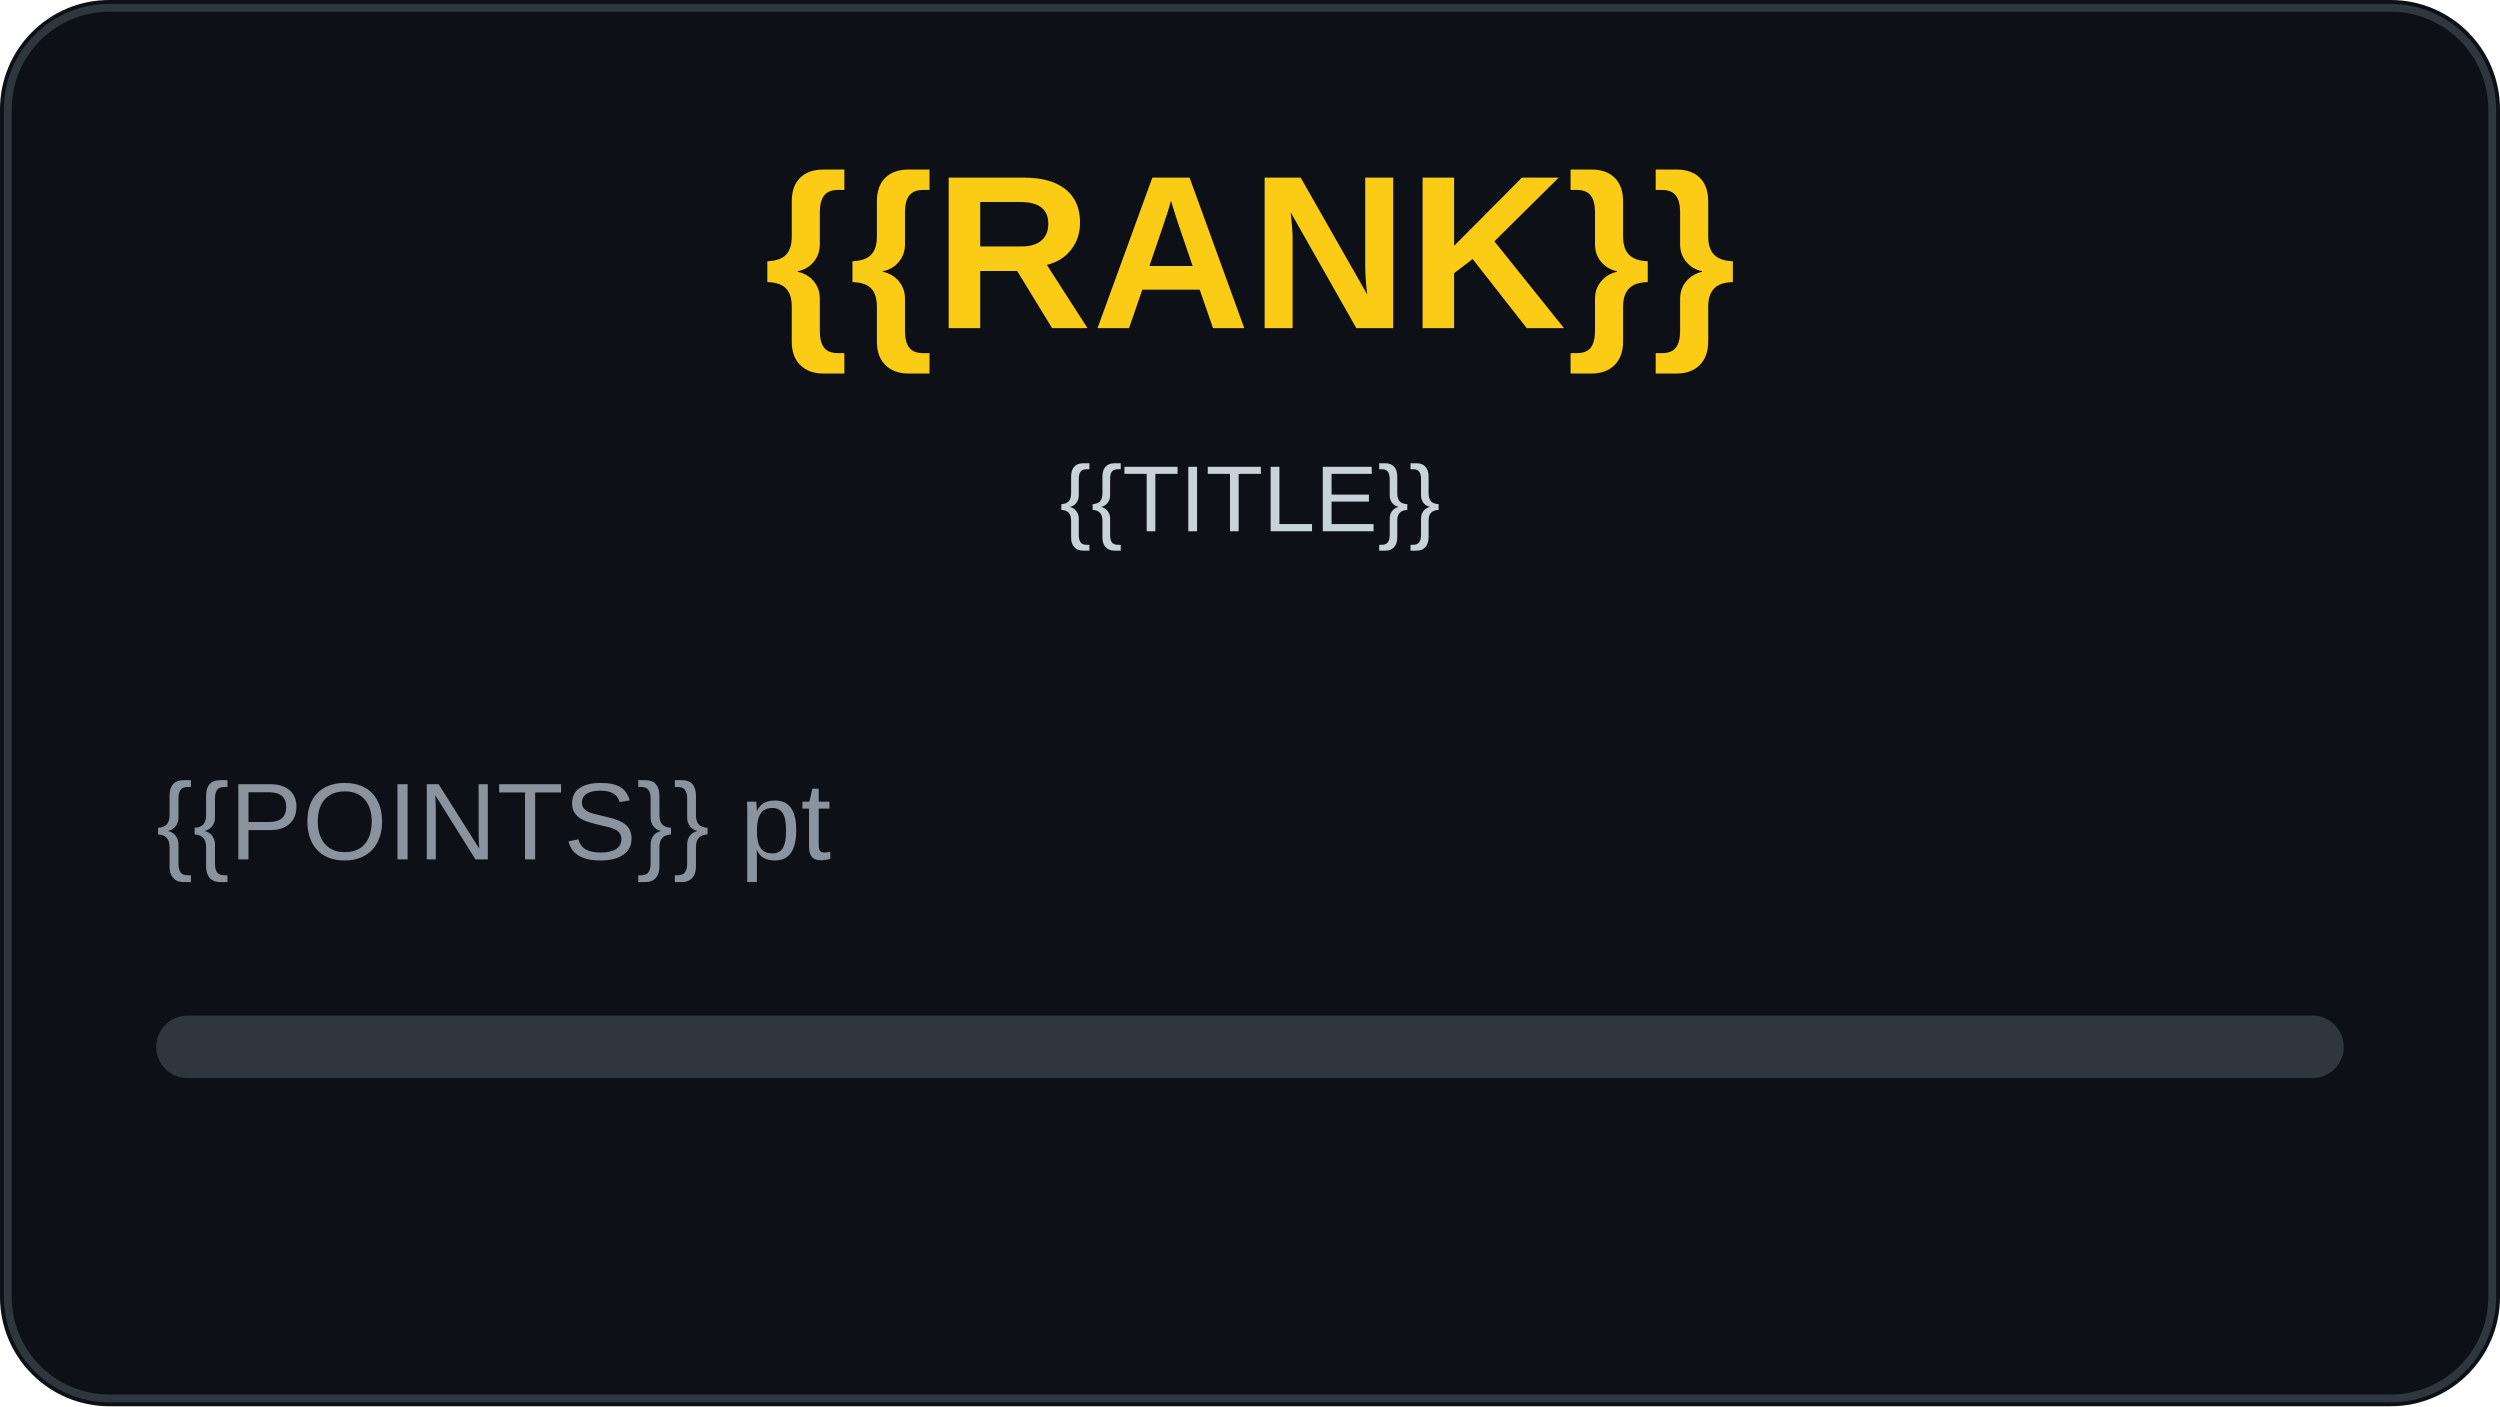
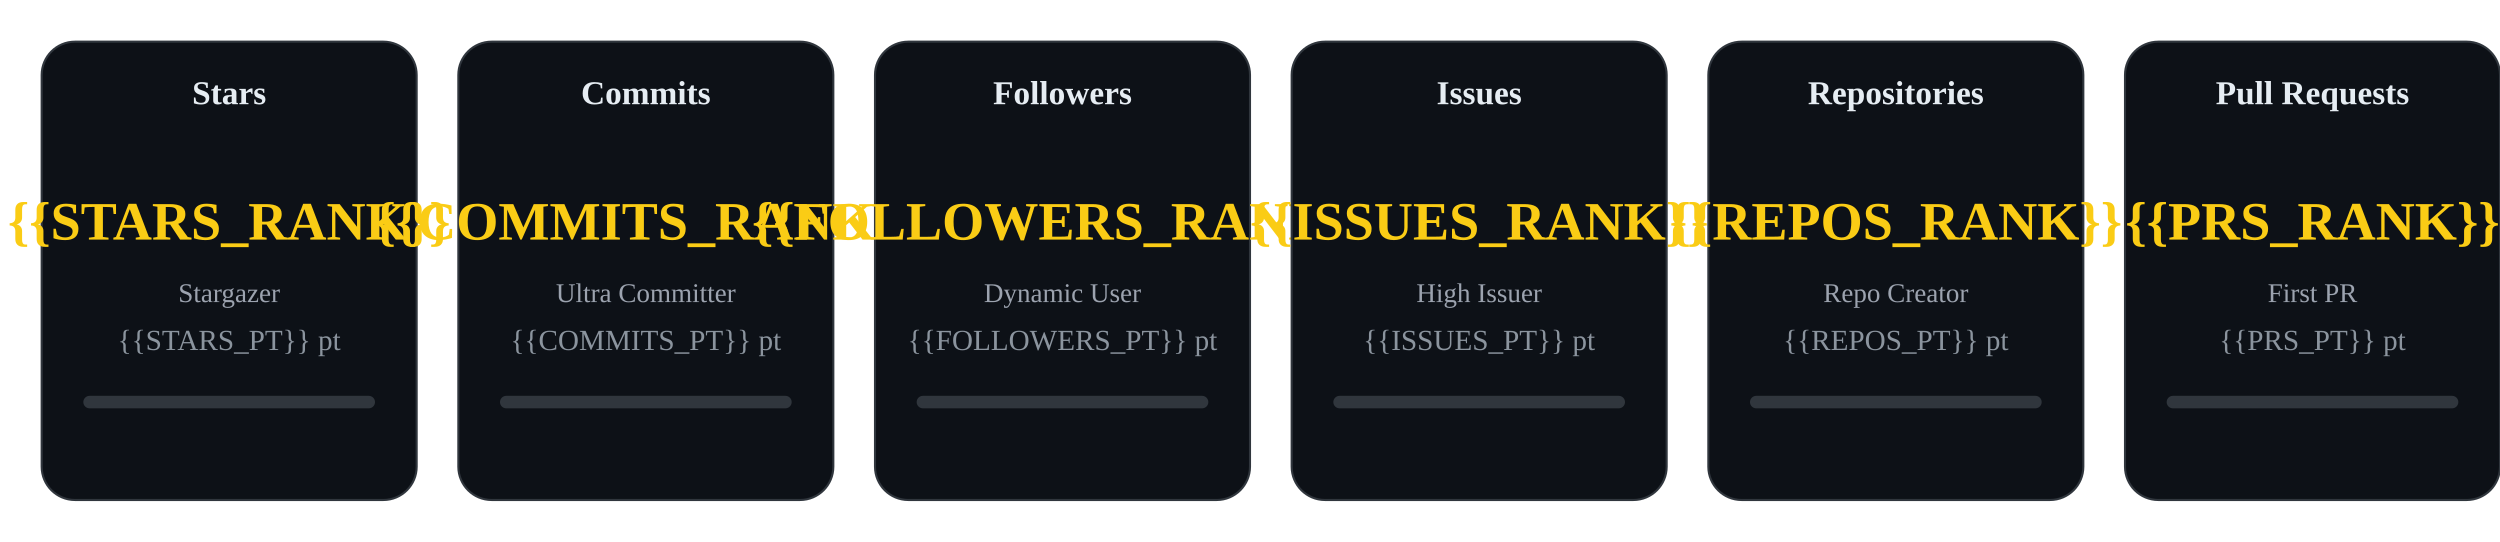
- <svg xmlns="http://www.w3.org/2000/svg" width="320" height="180" viewBox="0 0 320 180">
-   <rect x="0" y="0" width="320" height="180" rx="14" fill="#0d1117" />
-   <rect x="1" y="1" width="318" height="178" rx="13" fill="none" stroke="#30363d" />
-   <text x="160" y="42" font-size="28" font-weight="bold" fill="#facc15" text-anchor="middle" font-family="Segoe UI, Arial, sans-serif">
-     {{RANK}}
-   </text>
-   <text x="160" y="68" font-size="12" fill="#c9d1d9" text-anchor="middle" font-family="Segoe UI, Arial, sans-serif">
-     {{TITLE}}
-   </text>
-   <text x="20" y="110" font-size="14" fill="#8b949e" font-family="Segoe UI, Arial, sans-serif">
-     {{POINTS}} pt
-   </text>
-   <rect x="20" y="130" width="280" height="8" rx="4" fill="#30363d" />
-   <rect x="20" y="130" width="{{PROGRESS_WIDTH}}" height="8" rx="4" fill="#22c55e" />
+ <svg xmlns="http://www.w3.org/2000/svg" width="1200" height="260" viewBox="0 0 1200 260">
+   <style>
+     .card { fill:#0d1117; stroke:#30363d; stroke-width:1; rx:16; }
+     .title { fill:#e6edf3; font-size:16px; font-weight:600; text-anchor:middle; }
+     .rank { fill:#facc15; font-size:26px; font-weight:700; text-anchor:middle; }
+     .label { fill:#9ca3af; font-size:13px; text-anchor:middle; }
+     .pt { fill:#8b949e; font-size:14px; text-anchor:middle; }
+   </style>
+   <defs>
+     <g id="trophy-gold">
+       <path d="M10 4h20v6c0 7-5 12-10 12s-10-5-10-12V4z" fill="#facc15" />
+       <rect x="17" y="22" width="6" height="6" fill="#facc15" />
+     </g>
+     <g id="trophy-silver">
+       <path d="M10 4h20v6c0 7-5 12-10 12s-10-5-10-12V4z" fill="#e5e7eb" />
+       <rect x="17" y="22" width="6" height="6" fill="#e5e7eb" />
+     </g>
+     <g id="trophy-bronze">
+       <path d="M10 4h20v6c0 7-5 12-10 12s-10-5-10-12V4z" fill="#d97706" />
+       <rect x="17" y="22" width="6" height="6" fill="#d97706" />
+     </g>
+   </defs>
+   <g transform="translate(0,0)">
+     <rect x="20" y="20" width="180" height="220" class="card" />
+     <text x="110" y="50" class="title">Stars</text>
+     <use href="#{{STARS_ICON}}" x="90" y="60" />
+     <text x="110" y="115" class="rank">{{STARS_RANK}}</text>
+     <text x="110" y="145" class="label">Stargazer</text>
+     <text x="110" y="168" class="pt">{{STARS_PT}} pt</text>
+     <rect x="40" y="190" width="140" height="6" rx="3" fill="#30363d" />
+     <rect x="40" y="190" width="{{STARS_BAR}}" height="6" rx="3" fill="#22c55e" />
+   </g>
+   <g transform="translate(200,0)">
+     <rect x="20" y="20" width="180" height="220" class="card" />
+     <text x="110" y="50" class="title">Commits</text>
+     <use href="#{{COMMITS_ICON}}" x="90" y="60" />
+     <text x="110" y="115" class="rank">{{COMMITS_RANK}}</text>
+     <text x="110" y="145" class="label">Ultra Committer</text>
+     <text x="110" y="168" class="pt">{{COMMITS_PT}} pt</text>
+     <rect x="40" y="190" width="140" height="6" rx="3" fill="#30363d" />
+     <rect x="40" y="190" width="{{COMMITS_BAR}}" height="6" rx="3" fill="#22c55e" />
+   </g>
+   <g transform="translate(400,0)">
+     <rect x="20" y="20" width="180" height="220" class="card" />
+     <text x="110" y="50" class="title">Followers</text>
+     <use href="#{{FOLLOWERS_ICON}}" x="90" y="60" />
+     <text x="110" y="115" class="rank">{{FOLLOWERS_RANK}}</text>
+     <text x="110" y="145" class="label">Dynamic User</text>
+     <text x="110" y="168" class="pt">{{FOLLOWERS_PT}} pt</text>
+     <rect x="40" y="190" width="140" height="6" rx="3" fill="#30363d" />
+     <rect x="40" y="190" width="{{FOLLOWERS_BAR}}" height="6" rx="3" fill="#22c55e" />
+   </g>
+   <g transform="translate(600,0)">
+     <rect x="20" y="20" width="180" height="220" class="card" />
+     <text x="110" y="50" class="title">Issues</text>
+     <use href="#{{ISSUES_ICON}}" x="90" y="60" />
+     <text x="110" y="115" class="rank">{{ISSUES_RANK}}</text>
+     <text x="110" y="145" class="label">High Issuer</text>
+     <text x="110" y="168" class="pt">{{ISSUES_PT}} pt</text>
+     <rect x="40" y="190" width="140" height="6" rx="3" fill="#30363d" />
+     <rect x="40" y="190" width="{{ISSUES_BAR}}" height="6" rx="3" fill="#22c55e" />
+   </g>
+   <g transform="translate(800,0)">
+     <rect x="20" y="20" width="180" height="220" class="card" />
+     <text x="110" y="50" class="title">Repositories</text>
+     <use href="#{{REPOS_ICON}}" x="90" y="60" />
+     <text x="110" y="115" class="rank">{{REPOS_RANK}}</text>
+     <text x="110" y="145" class="label">Repo Creator</text>
+     <text x="110" y="168" class="pt">{{REPOS_PT}} pt</text>
+     <rect x="40" y="190" width="140" height="6" rx="3" fill="#30363d" />
+     <rect x="40" y="190" width="{{REPOS_BAR}}" height="6" rx="3" fill="#22c55e" />
+   </g>
+   <g transform="translate(1000,0)">
+     <rect x="20" y="20" width="180" height="220" class="card" />
+     <text x="110" y="50" class="title">Pull Requests</text>
+     <use href="#{{PRS_ICON}}" x="90" y="60" />
+     <text x="110" y="115" class="rank">{{PRS_RANK}}</text>
+     <text x="110" y="145" class="label">First PR</text>
+     <text x="110" y="168" class="pt">{{PRS_PT}} pt</text>
+     <rect x="40" y="190" width="140" height="6" rx="3" fill="#30363d" />
+     <rect x="40" y="190" width="{{PRS_BAR}}" height="6" rx="3" fill="#22c55e" />
+   </g>
</svg>
